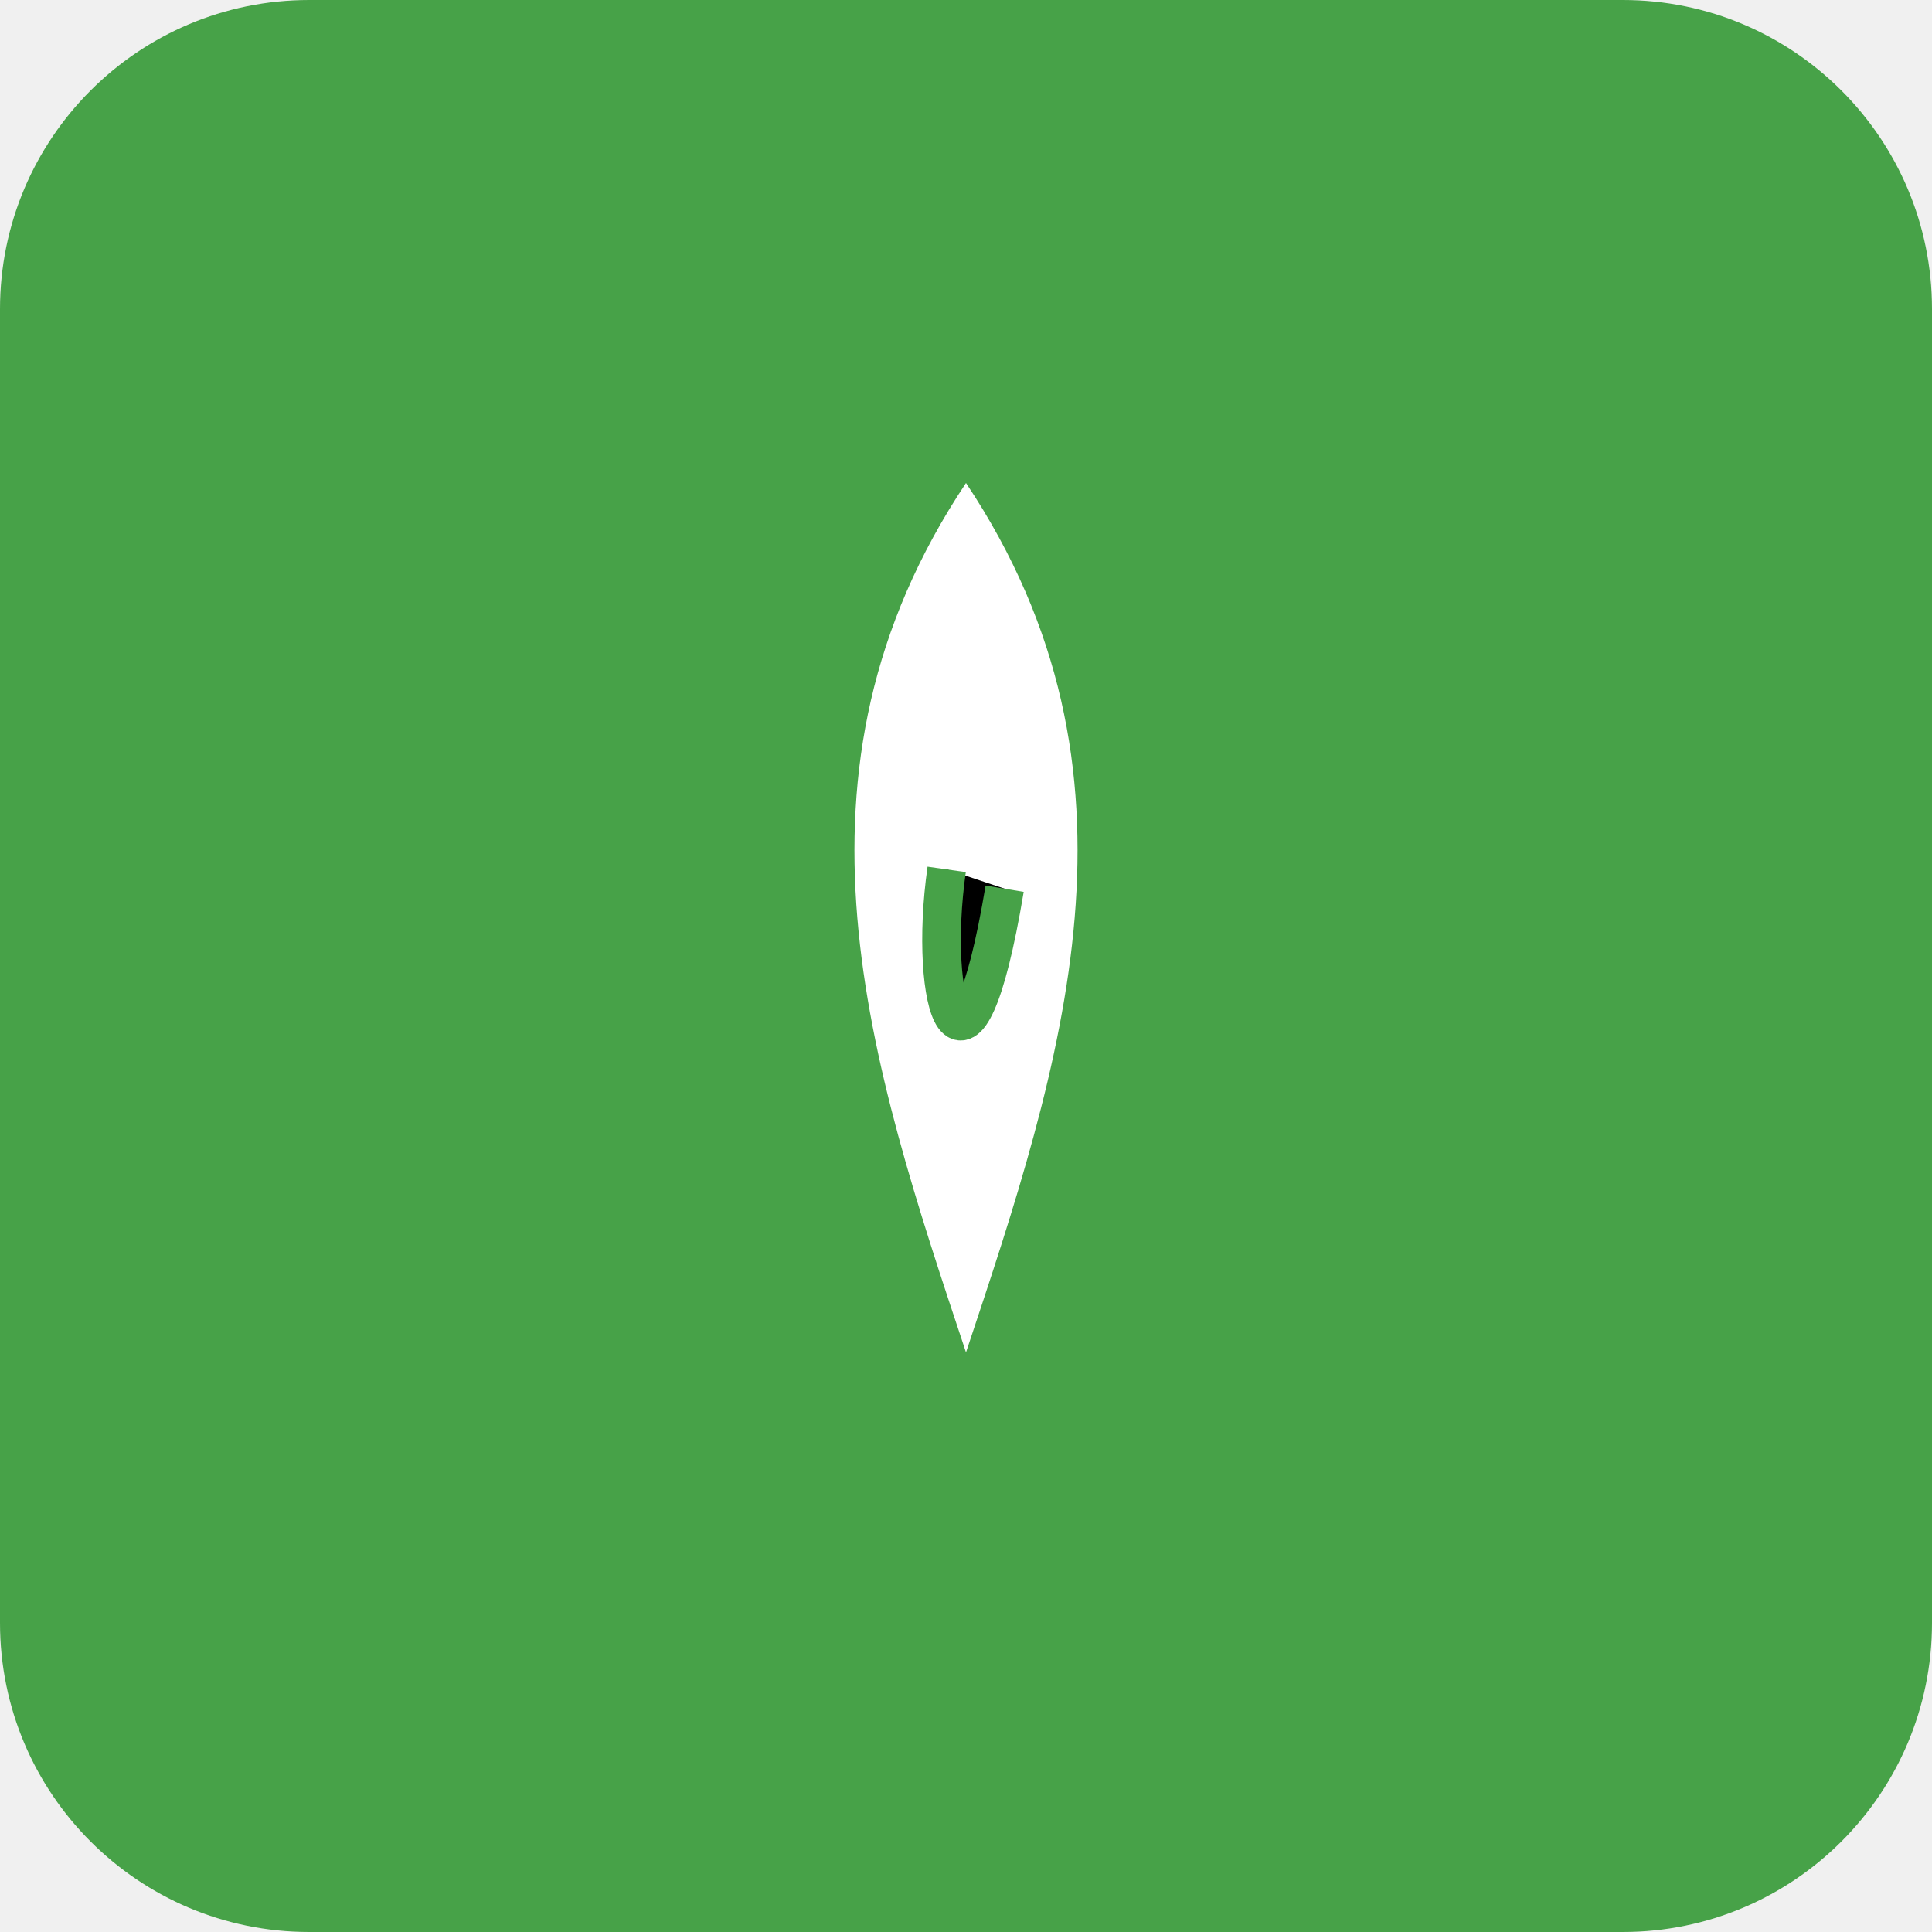
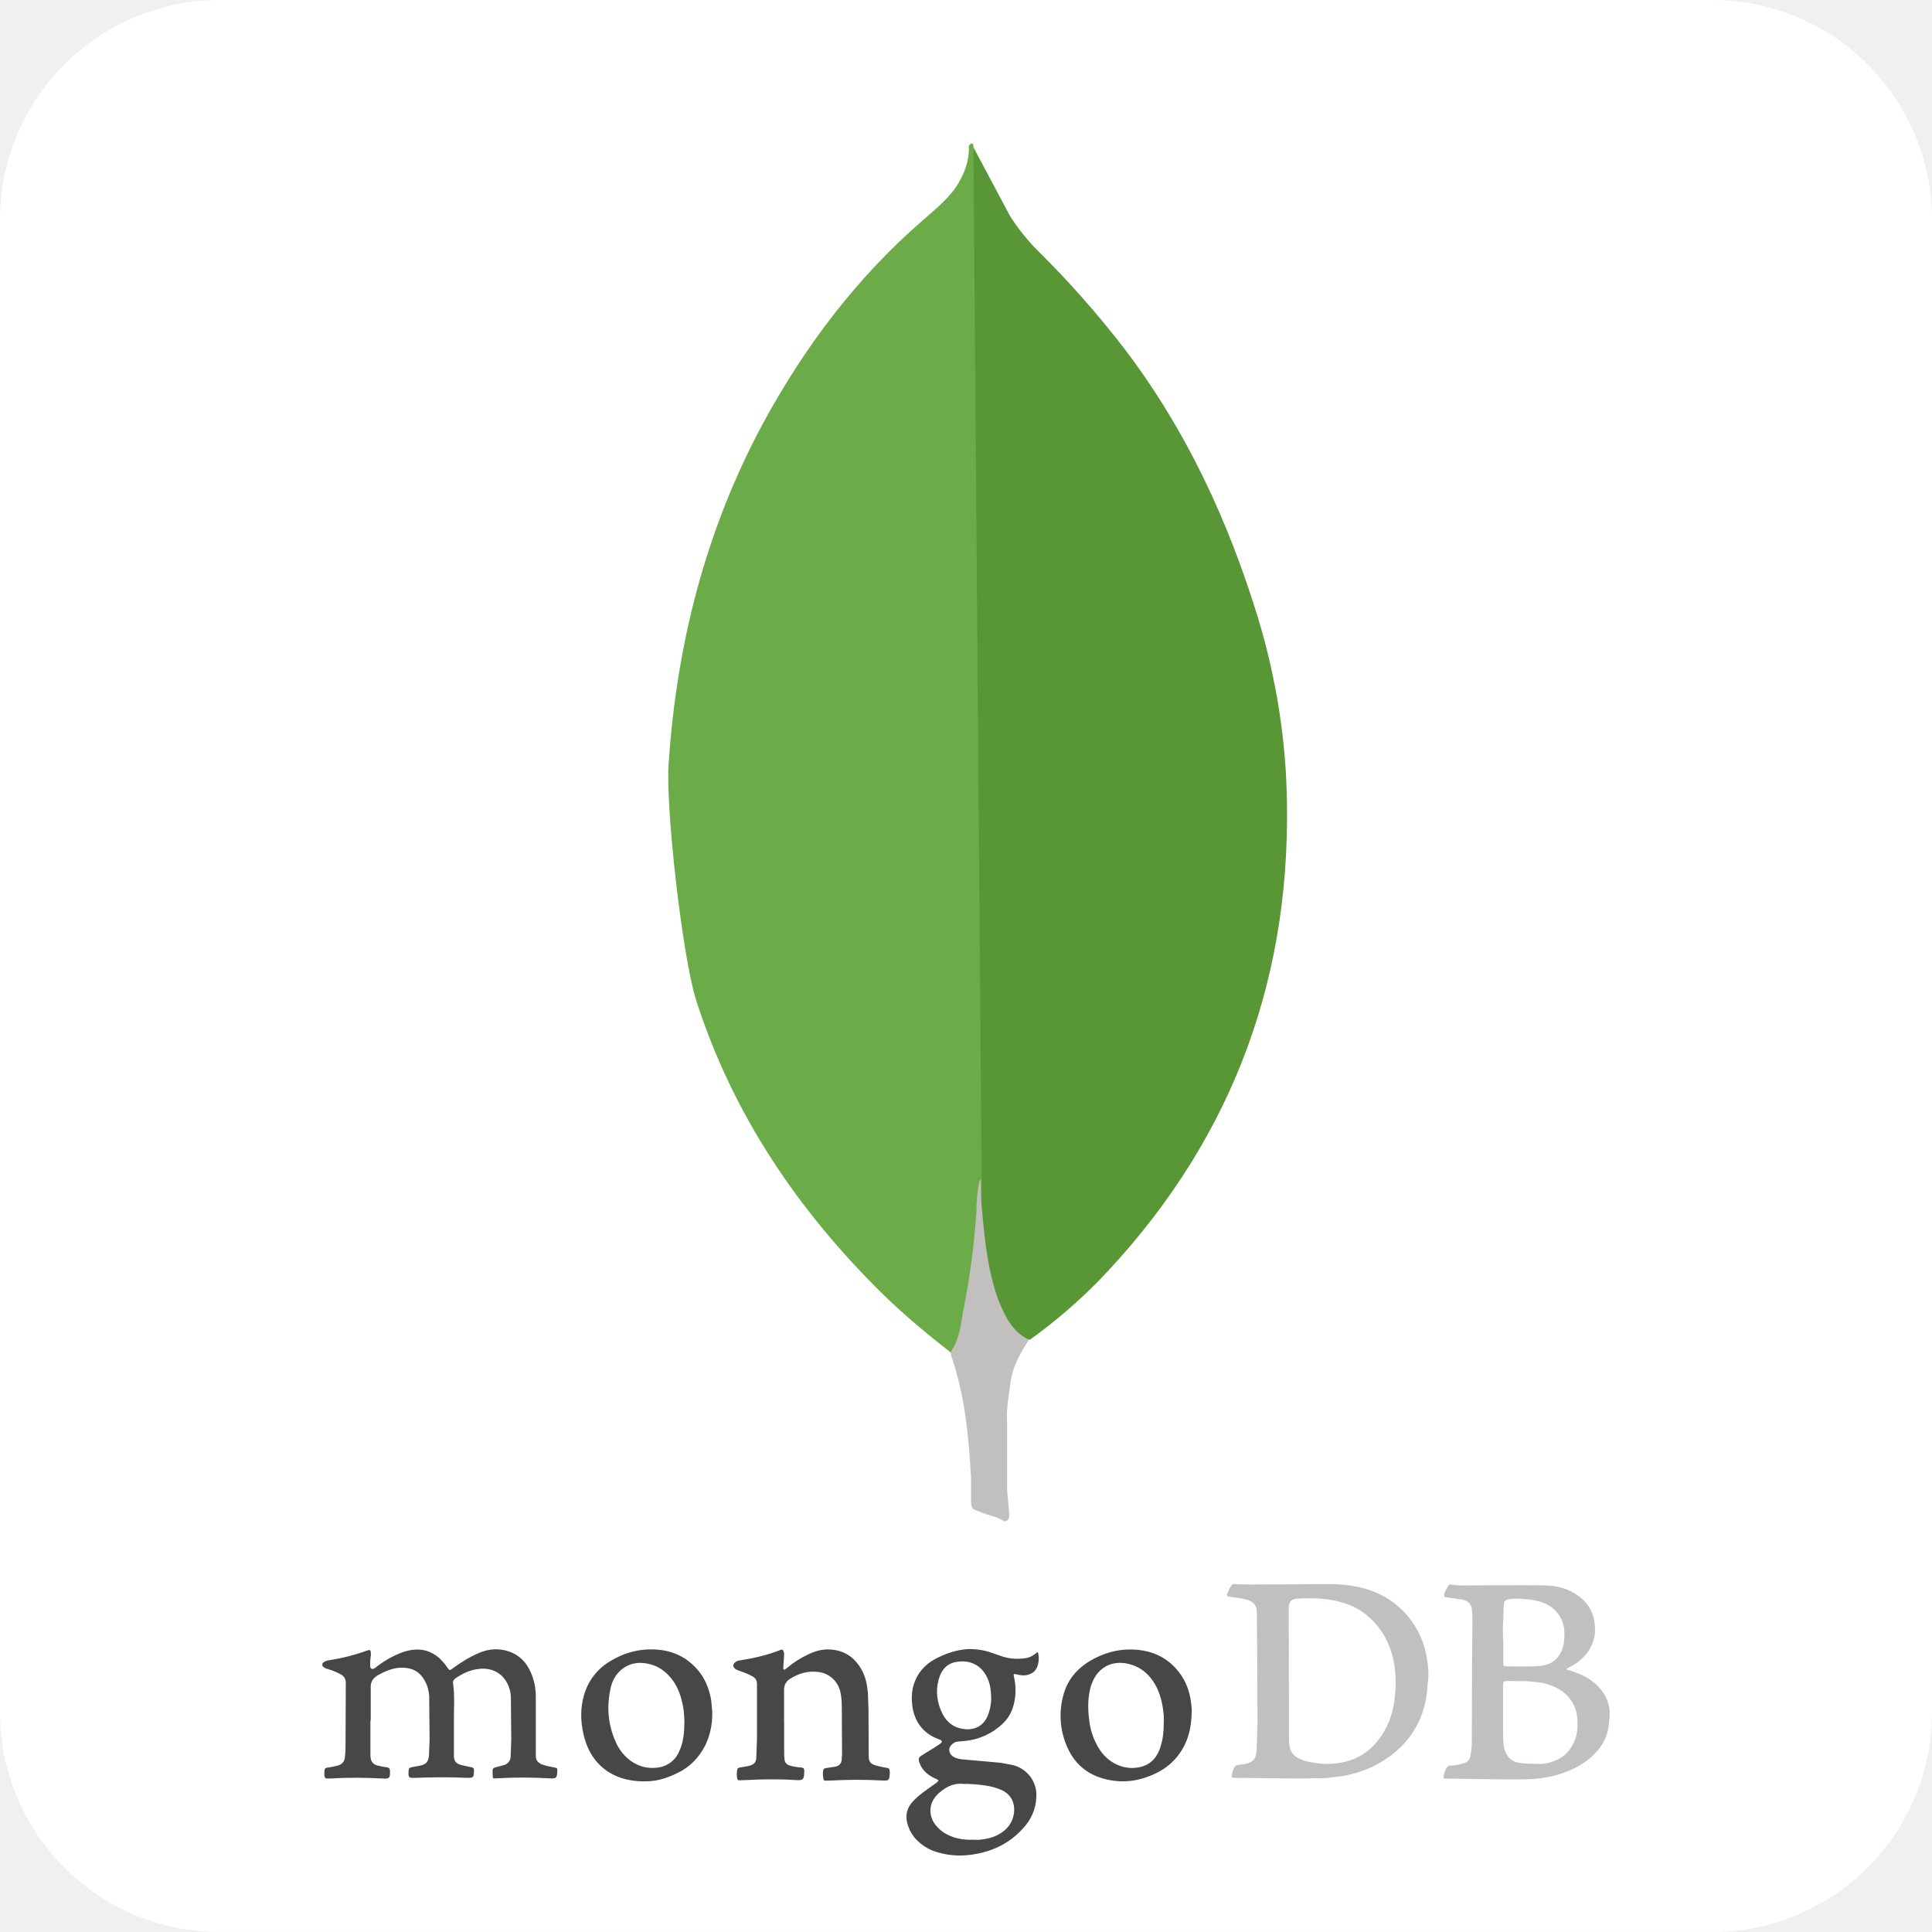
- <svg xmlns="http://www.w3.org/2000/svg" viewBox="0 0 100 100">
-   <rect width="100" height="100" rx="16" fill="#47a248" />
-   <path d="M50 25 C40 40, 45 55, 50 70 C55 55, 60 40, 50 25 Z" fill="#fff" />
-   <path d="M49 45 C48 52, 50 58, 52 46" stroke="#47a248" stroke-width="2" />
+ <svg xmlns="http://www.w3.org/2000/svg" viewBox="0 0 2500.1 2500" width="2500" height="2500">
+   <path d="M2215.6 2500H284.4C127.3 2500 0 2372.7 0 2215.6V284.4C0 127.3 127.3 0 284.4 0h1931.3c157 0 284.4 127.3 284.4 284.4v1931.3c-.1 157-127.4 284.3-284.5 284.3z" fill="#fff" />
+   <path d="M1259.6 190.4l47.6 89.4c10.7 16.5 22.3 31.1 35.9 44.7 40 39.5 77.3 81.7 111.6 126.3 80.6 105.8 135 223.4 173.8 350.6 23.3 77.6 35.9 157.4 36.9 237.9 3.9 240.9-78.7 447.7-245.1 619.6-27 27.2-56.3 52.3-87.5 74.7-16.5 0-24.3-12.6-31.1-24.3-12.4-21.6-20.6-45.3-24.3-69.9-5.9-29.2-9.7-58.3-7.8-88.3v-13.6c-1.3-3.1-15.8-1340.2-10-1347.1z" fill="#599636" />
+   <path d="M1259.6 187.5c-1.9-3.9-3.9-1-5.9 1 1 19.5-5.9 36.9-16.5 53.5-11.7 16.5-27.2 29.2-42.8 42.8-86.3 74.7-154.3 165.1-208.7 266.1C913.2 686.8 875.9 832.5 865.4 986c-4.8 55.3 17.5 250.5 35 306.8 47.6 149.6 133 274.9 243.8 383.6 27.2 26.2 56.3 50.5 86.3 73.9 8.8 0 9.7-7.8 11.7-13.6 3.9-12.4 6.8-25 8.8-37.8l19.5-145.6z" fill="#6cac48" />
+   <path d="M1307.2 1792.6c1.9-22.3 12.6-40.7 24.3-59.2-11.7-4.8-20.4-14.5-27.2-25.2-5.9-10.2-10.7-20.9-14.5-32.1-13.6-40.7-16.5-83.6-20.4-125.2v-25.2c-4.8 3.9-5.9 36.9-5.9 41.8-2.8 44.1-8.7 87.8-17.5 131.1-2.9 17.5-4.8 35-15.6 50.5 0 1.9 0 3.9 1 6.8 17.5 51.5 22.3 103.9 25.2 157.4v19.5c0 23.3-1 18.4 18.4 26.2 7.8 2.9 16.5 3.9 24.3 9.7 5.9 0 6.8-4.8 6.8-8.8l-2.9-32.1v-89.4c-.9-15.6 2-31.1 4-45.8z" fill="#c2bfbf" />
+   <path d="M479.33 2226.45v43.194c0 1.736 0 3.472.307 5.106.51 5.106 3.676 8.271 8.27 9.7 4.29 1.124 8.68 1.94 13.071 2.553 2.553.307 3.37 1.43 3.676 4.187.306 9.7-.51 10.824-9.905 10.211-21.852-1.123-43.806-1.43-65.658 0h-2.042c-6.842.307-7.352-.306-7.352-7.148 0-1.123.306-2.552.306-3.676 0-2.042 1.43-3.165 3.37-3.165 4.595-.51 8.781-1.736 13.07-2.553 5.922-1.43 9.394-5.105 9.905-11.13.817-6.535.817-13.377.817-19.912l.306-76.176c.204-4.493-2.246-8.68-6.229-10.824-5.105-2.859-10.62-5.105-16.236-6.841-1.736-.51-3.37-.817-4.799-1.736-4.187-2.042-4.289-5.719-.306-7.965 1.43-.817 3.165-1.43 4.799-1.736a260.072 260.072 0 0 0 50.546-12.764c3.37-1.123 4.288-.817 4.595 2.553.306 2.042 0 4.595-.307 6.535-.51 3.676-.51 7.352-.51 10.824 0 1.43.306 2.86 1.736 3.676s2.859 0 4.186-.817c5.923-4.595 11.948-8.782 18.483-12.458 9.394-5.105 19.299-9.7 30.123-11.13 13.07-1.736 24.405 1.736 34.412 10.211 4.084 3.676 7.76 7.863 10.824 12.458 2.859 4.187 3.165 4.289 6.841 1.43 10.824-7.965 22.159-15.01 34.412-20.219 12.764-5.412 25.834-6.228 38.905-1.736 13.377 4.8 22.465 14.194 27.877 26.958 4.595 10.211 6.535 20.831 6.535 31.86v76.175c0 5.106 2.042 8.271 7.148 10.824 5.412 2.042 11.334 3.165 17.052 4.289 3.676.817 3.676.817 3.676 4.595-.51 9.394-1.43 9.905-10.517 9.394a588.168 588.168 0 0 0-68.415 0c-4.595.306-4.595.306-4.8-4.289v-1.43c-.306-7.658-.306-7.658 7.148-9.394l7.352-2.042c5.106-1.225 8.782-5.82 8.782-11.13l.817-21.342-.51-55.65c-.205-5.004-1.226-9.906-3.166-14.5-7.148-17.36-22.771-23.589-37.782-21.853-11.334 1.123-21.341 5.719-30.736 12.254-2.042 1.43-3.37 3.165-3.165 5.922 2.553 18.176.817 36.352 1.123 54.528v39.518c0 7.148 2.86 10.517 9.7 12.253l13.071 2.86c2.042.306 3.166 1.123 3.166 3.37v2.041c-.307 7.965-.817 8.271-8.782 8.271-22.771-1.123-45.44-.816-67.905 0-7.658.307-8.27-.51-7.965-8.27.307-4.596.817-4.8 5.106-5.719l9.394-1.736c8.272-1.736 11.335-4.8 11.948-13.683l.816-19.095-.51-57.08c-.51-7.149-2.042-13.888-5.923-20.423-5.718-10.518-14.602-15.93-26.753-16.44-12.254-.817-22.975 3.676-33.289 9.394-7.148 4.187-10.21 9.088-9.7 17.36v41.457zm535.375 1.737v40.028c0 2.859.205 5.718.511 8.475.204 3.88 3.063 7.148 6.842 7.965 4.901 1.43 9.904 2.246 15.01 2.553 2.86.306 3.37 1.43 3.676 3.676v2.042c-.306 9.905-1.43 11.13-11.13 10.518-21.648-1.43-43.194-1.124-64.74 0l-8.27.306c-1.736 0-2.043-.817-2.553-2.042a29.428 29.428 0 0 1 0-11.947c.306-1.736 1.43-2.043 3.165-2.553 4.187-.51 7.659-1.43 11.641-2.043 7.148-1.735 9.7-4.595 9.905-11.947l.817-23.894v-69.947c0-5.106-2.042-8.271-6.535-10.518-5.106-2.859-10.518-4.799-16.236-6.841-1.736-.51-3.37-1.123-4.8-2.042-3.676-2.553-4.186-6.23-.51-9.088 1.634-1.328 3.574-2.145 5.718-2.247 18.176-2.859 35.842-6.841 52.894-13.683 2.043-.817 2.86-.306 3.676 1.43s1.124 3.676.817 5.718l-.817 13.377c0 1.736-.816 4.186.511 4.799 1.736 1.123 2.86-1.43 4.289-2.042a123.8 123.8 0 0 1 27.57-17.564c8.782-4.186 17.87-6.841 28.081-6.228 19.095 1.123 32.676 10.823 41.458 27.57 4.595 8.782 6.535 18.482 7.352 28.387l.817 20.831.306 62.8c.306 4.799 2.042 7.964 6.842 9.7a98.384 98.384 0 0 0 15.316 3.676c4.595.51 4.8 1.43 5.106 5.718v1.43c-.51 9.7-1.123 9.905-10.824 9.394a600.917 600.917 0 0 0-63.616 0c-2.86.306-5.718 0-8.271.306-1.736 0-2.86-.306-3.166-2.042-.51-3.676-1.123-7.352-.306-11.334.306-1.736 1.123-2.553 3.166-2.86l13.07-2.042c4.595-1.123 7.148-4.186 7.658-8.27l.511-7.965-.306-59.43c0-6.841-.307-13.683-1.736-20.422-3.37-14.602-14.5-24.916-29.51-26.448-13.071-1.43-24.916 2.043-35.842 9.088-5.412 3.37-7.659 8.272-7.659 14.194v42.887c0-.817 0-.817.307-.817z" fill="#47474a" />
+   <path d="M1846.82 2147.824c-3.166-20.729-10.824-39.21-24.201-55.447-11.641-14.295-26.652-25.426-43.806-32.37-17.87-7.351-36.965-9.7-56.264-10.21-7.965-.307-116.51 1.429-124.475 0-2.043-.307-3.37.306-4.595 2.042-1.43 2.042-2.86 4.288-3.676 6.535-3.37 7.658-3.37 7.148 4.799 8.27 6.841 1.124 13.377 1.737 19.912 3.677 5.922 2.042 10.211 5.412 11.64 11.947.511 3.166 1.124 103.134 1.124 149.697l-1.123 33.289c-.307 2.552-.511 5.105-1.43 7.352-1.123 3.37-3.166 6.229-6.535 7.658-3.778 1.736-7.76 2.86-11.947 3.166-7.659.816-8.782 1.123-11.335 9.7l-.817 3.166c-.51 3.676-.306 4.288 3.37 4.288l84.957.817 33.29-.51 22.974-2.86c26.141-4.799 49.423-15.623 69.335-32.982 11.334-10.007 20.626-22.158 27.264-35.841 7.964-15.93 11.334-33.289 12.253-50.852 1.532-10.11 1.021-20.32-.715-30.532zm-41.152 40.335c-1.123 18.176-4.8 35.841-14.193 51.669-11.948 20.728-29 35.228-52.588 40.334-10.212 2.042-20.423 3.165-31.145 1.736-7.658-.817-15.01-1.736-22.158-4.289-12.764-4.595-17.36-12.458-17.563-24.915l-.307-171.345c0-10.211 4.595-12.458 11.947-12.764 11.13-.817 22.465-.51 33.493.51 11.845 1.124 23.384 3.983 34.412 8.272 8.17 3.37 15.725 8.067 22.465 13.887 15.317 13.07 25.528 29.51 31.144 48.81 4.595 15.623 5.412 31.552 4.595 47.482zm277.337 27.876c0-1.736 0-3.165-.306-4.799-2.553-15.623-10.824-27.57-23.588-36.658-8.271-5.923-17.563-9.905-27.264-12.764-1.736-.51-3.165-1.124-4.8-1.43.307-1.43 1.124-1.736 2.043-2.042 5.718-2.86 11.13-5.923 15.93-10.211 8.781-7.352 14.602-16.44 17.563-27.57 1.736-5.923 1.736-11.948 1.123-18.177-.919-14.806-8.577-28.387-20.729-36.964-13.07-9.701-28.387-13.683-44.316-13.888-30.736-.51-61.676 0-92.31 0-8.782 0-17.563.51-26.753-.817-1.736-.306-4.187-.816-5.412 1.124-2.043 3.676-4.596 7.352-5.412 11.64-.307 2.043.306 3.166 2.552 3.37l19.606 2.86c7.658 1.123 13.07 5.411 13.683 12.253.51 4.697.817 9.496.817 14.193l-.51 53.099-.307 105.074c0 6.228-.817 12.253-2.042 18.482-.613 4.084-3.472 7.352-7.352 8.475-5.719 1.736-11.13 3.37-17.053 3.37-3.268-.306-6.331 1.736-7.352 4.8-1.123 2.552-2.042 5.411-2.553 7.964-.51 3.37.306 4.595 3.676 4.187 2.553-.307 96.292 2.042 113.958.306 10.517-1.123 20.83-2.553 31.246-5.718 17.87-5.719 34.412-13.888 47.482-27.877 10.824-11.335 17.053-25.018 17.564-40.947.816-3.676.816-7.352.816-11.335zm-137.851-116.51l.817-22.77c0-4.29 1.735-6.23 5.922-7.149 6.842-1.43 13.683-.817 20.423-.51 6.841.51 13.376 1.43 20.218 3.37 12.458 3.675 22.158 10.823 27.877 22.77 2.552 5.412 3.982 11.335 3.982 17.36.306 7.964-.306 15.623-3.37 23.281-4.8 10.518-12.458 17.36-23.588 19.3-11.13 2.042-42.58 1.123-47.482 1.123-4.289 0-4.595-.51-4.595-4.8v-26.753c-.715-8.271-.715-16.644-.306-25.018zm92.31 152.862c-4.8 12.764-13.684 21.648-26.141 26.448-6.842 2.552-13.684 4.186-20.831 3.676-8.782-.307-17.564 0-26.448-1.736-11.947-2.553-17.359-13.888-18.176-22.159-1.43-14.5-.51-29.306-.816-40.028v-37.475c0-4.595.51-5.923 5.412-5.923l26.753.307 18.176 2.042c12.764 2.86 24.405 7.658 33.493 17.563 7.352 7.965 11.334 17.564 12.253 28.081.817 9.905.307 19.606-3.37 29z" fill="#c2bfbf" />
+   <path d="M1315.529 2166.817l7.352 1.123c7.964.307 17.359-2.552 20.218-13.683a29.258 29.258 0 0 0 0-16.235c-1.736 0-2.553 1.43-3.37 2.042-4.288 3.37-9.088 5.412-14.193 5.922-10.212 1.124-20.423.51-30.43-3.165l-13.887-4.8c-9.7-3.165-19.912-4.492-30.123-3.982-14.5 1.123-28.081 5.923-40.947 12.764-13.683 7.352-23.282 18.483-27.877 33.493-2.553 8.782-2.86 17.87-1.736 26.958 2.86 20.729 13.683 35.228 32.982 42.887 1.124.306 2.043.817 3.166 1.123 2.553 1.43 2.859 2.86.51 4.8l-7.147 4.799-17.053 10.517c-4.289 2.553-4.8 4.595-3.37 9.088 1.736 5.31 4.8 10.007 9.088 13.683 3.88 3.37 8.271 6.025 13.07 7.965 3.166 1.43 3.166 2.042.307 4.595l-16.236 11.641c-5.412 4.187-10.824 8.271-15.317 13.683a27.922 27.922 0 0 0-6.842 25.528c2.145 9.905 7.25 18.789 14.807 25.528a59.6 59.6 0 0 0 26.14 14.194c15.93 4.595 32.37 4.8 48.606 1.736 23.282-4.289 43.704-14.602 59.634-32.063 11.13-11.641 17.563-25.324 18.176-41.56 1.327-19.504-11.743-36.965-30.736-41.458l-15.317-2.859-46.87-4.187c-5.105-.306-10.21-1.123-14.5-3.676-5.411-3.37-6.841-9.905-3.37-14.193 2.554-3.166 5.72-5.106 9.701-5.412l9.088-.817a82.347 82.347 0 0 0 47.993-21.852 50.514 50.514 0 0 0 14.5-24.2c3.37-12.254 3.37-24.916.51-37.374-.816-3.165-.51-3.37 3.37-2.86zm-69.641 141.528c1.736.306 3.37 0 5.106 0 11.947.51 24.2 1.43 35.841 4.595 3.778 1.123 7.556 2.553 11.13 4.289 11.335 6.229 15.623 17.053 14.194 28.693-1.736 12.764-8.782 21.852-19.912 27.877-7.352 4.187-15.623 5.923-24.2 6.842-3.166.306-5.923 0-9.089 0-9.905.306-19.605-.817-29-4.8-6.535-2.553-11.947-6.229-16.746-11.334-9.905-9.905-14.602-28.081.306-42.887 9.088-8.476 19.3-14.398 32.37-13.275zm32.472-88.634c-5.923 15.011-19.095 19.606-32.064 17.564-11.947-1.736-20.728-8.271-26.447-19.095-7.352-14.5-9.394-29.51-5.105-45.134 3.165-11.64 10.21-20.422 22.77-22.465 15.93-2.859 31.145 2.86 39.212 18.789 4.187 7.658 5.922 17.053 5.922 30.43-.306 5.411-1.43 12.764-4.288 19.911zm-358.006-19.4c-2.553-15.318-8.271-29.307-18.79-40.948-15.622-17.36-35.534-24.915-57.999-25.018-19.605-.306-38.088 5.412-54.528 15.624-16.236 9.7-28.08 25.221-33.289 43.5-4.799 16.44-4.595 33.288-.816 50.035 9.904 44.93 44.623 64.228 86.08 61.37 12.254-.818 23.895-4.8 34.923-10.212 16.44-7.658 28.387-19.912 36.658-36.046 6.535-13.376 9.394-27.57 9.088-43.806zm-40.335 63.105c-4.186 13.07-15.623 22.464-29.306 23.894-12.458 1.736-24.2-1.43-34.616-8.782-7.556-5.616-13.683-12.866-17.87-21.341-11.64-23.895-13.683-48.81-7.658-74.44 1.94-7.965 6.024-15.113 11.947-20.73 10.517-9.7 22.771-11.946 36.352-9.087 13.07 2.86 22.975 9.905 31.144 20.729s11.947 23.281 14.194 36.352c1.123 6.535 1.123 13.376 1.43 17.563 0 13.683-1.124 24.916-5.413 35.842zm661.178-60.757c-2.042-16.44-8.271-31.553-19.912-44.01-15.317-16.747-35.229-23.895-57.387-24.201-19.095-.307-36.658 5.105-52.894 14.5-18.176 10.823-30.736 26.14-35.535 46.87-5.719 22.668-3.37 46.562 6.841 67.598 9.394 19.911 25.324 32.676 46.36 38.394 23.28 6.229 45.44 3.37 67.087-7.148 18.789-9.088 32.063-23.282 39.824-42.58 4.595-11.335 6.229-23.589 6.535-37.783.204-2.552-.408-7.147-.919-11.64zm-39.211 57.08c-4.595 15.317-14.194 25.324-30.43 27.57-11.947 1.737-23.281-1.122-33.493-7.964-8.781-5.922-15.01-13.887-19.605-23.282-5.106-9.904-7.965-20.422-9.088-31.246-1.736-13.377-1.736-26.447 1.43-39.824.612-2.655 1.43-5.208 2.552-7.658 7.965-19.912 25.528-29 46.36-24.405 13.887 3.165 24.404 10.824 32.369 22.465 7.658 11.334 11.334 23.894 13.07 37.373.817 5.412 1.124 11.13.817 15.93 0 11.13-.817 21.34-4.186 31.246z" fill="#47474a" />
</svg>
